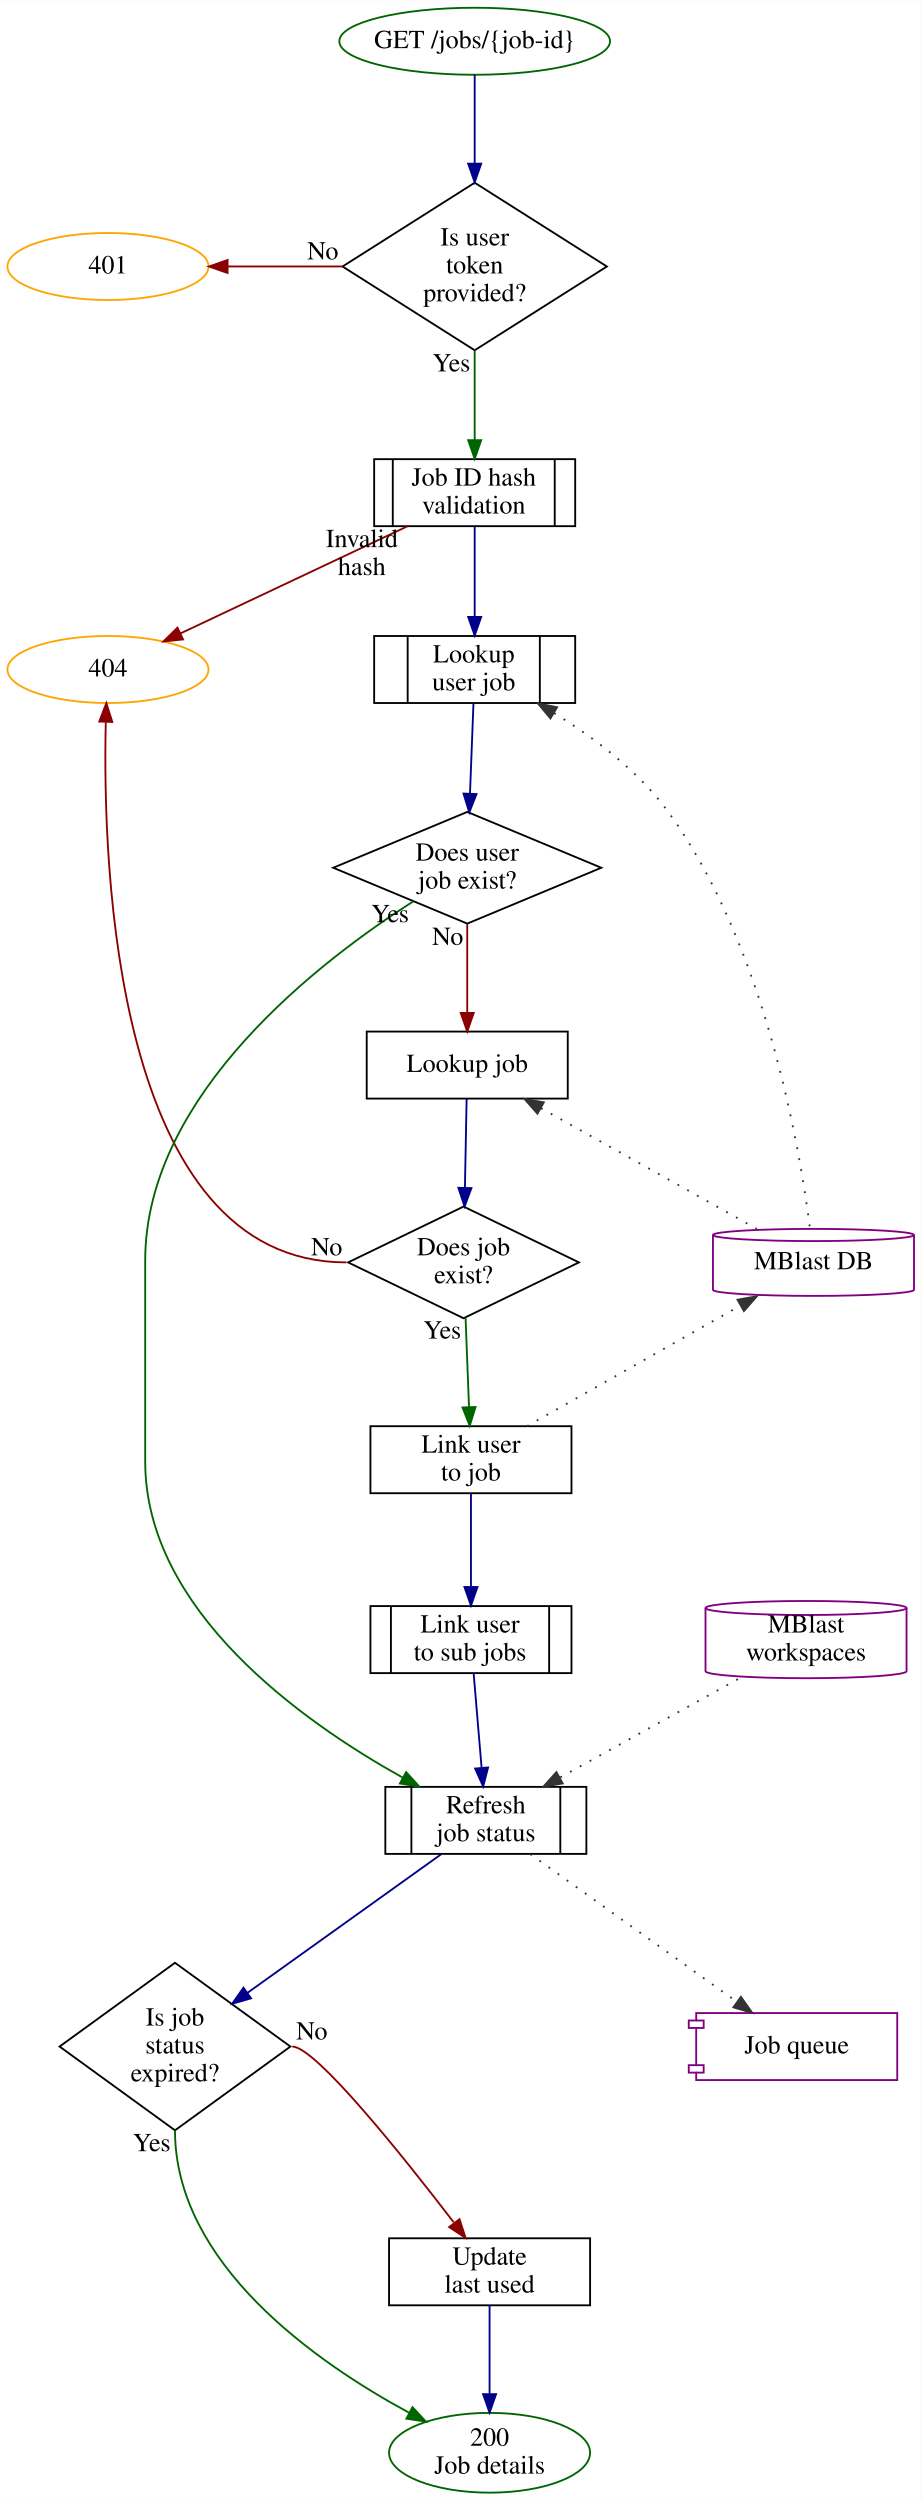
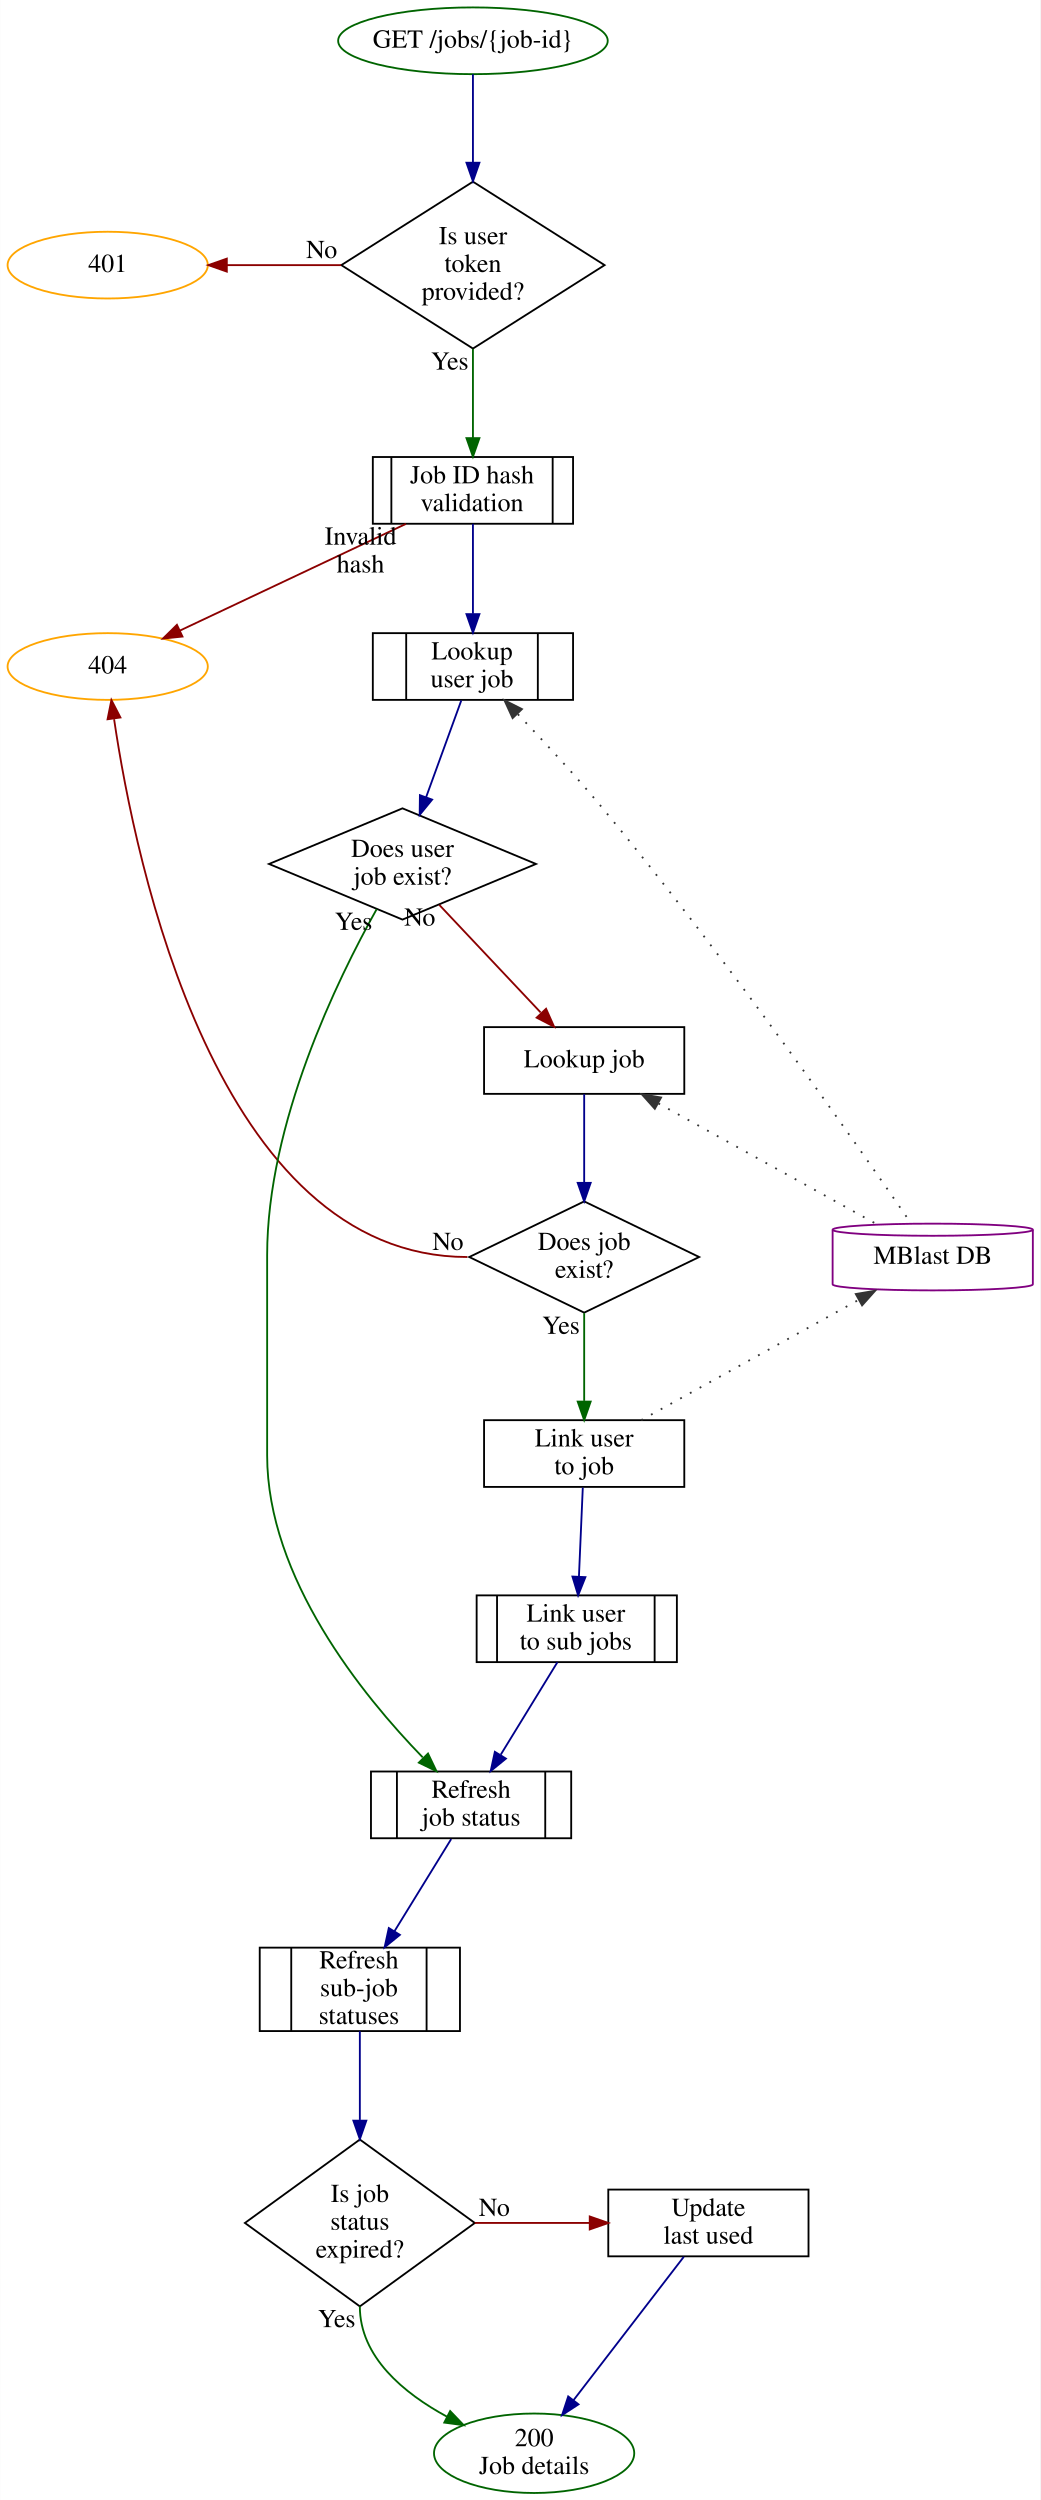
- <svg xmlns="http://www.w3.org/2000/svg" width="495pt" height="1343pt" viewBox="0.00 0.00 495.00 1342.68">
-   <g id="graph0" class="graph" transform="scale(1 1) rotate(0) translate(4 1338.68)">
-     <polygon fill="white" stroke="transparent" points="-4,4 -4,-1338.68 491,-1338.68 491,4 -4,4" />
+ <svg xmlns="http://www.w3.org/2000/svg" width="561pt" height="1348pt" viewBox="0.00 0.00 561.00 1348.43">
+   <g id="graph0" class="graph" transform="scale(1 1) rotate(0) translate(4 1344.43)">
+     <polygon fill="white" stroke="transparent" points="-4,4 -4,-1344.43 557,-1344.43 557,4 -4,4" />
    <g id="node1" class="node">
-       <ellipse fill="none" stroke="orange" cx="54" cy="-1195.68" rx="54" ry="18" />
-       <text text-anchor="middle" x="54" y="-1191.98" font-family="Times,serif" font-size="14.00">401</text>
+       <ellipse fill="none" stroke="orange" cx="54" cy="-1201.43" rx="54" ry="18" />
+       <text text-anchor="middle" x="54" y="-1197.73" font-family="Times,serif" font-size="14.00">401</text>
    </g>
    <g id="node2" class="node">
-       <ellipse fill="none" stroke="orange" cx="54" cy="-979.18" rx="54" ry="18" />
-       <text text-anchor="middle" x="54" y="-975.48" font-family="Times,serif" font-size="14.00">404</text>
+       <ellipse fill="none" stroke="orange" cx="54" cy="-984.93" rx="54" ry="18" />
+       <text text-anchor="middle" x="54" y="-981.23" font-family="Times,serif" font-size="14.00">404</text>
+     </g>
+     <g id="node6" class="node">
+       <polygon fill="none" stroke="black" points="251,-1246.43 180,-1201.43 251,-1156.43 322,-1201.43 251,-1246.43" />
+       <text text-anchor="middle" x="251" y="-1212.73" font-family="Times,serif" font-size="14.00">Is user</text>
+       <text text-anchor="middle" x="251" y="-1197.73" font-family="Times,serif" font-size="14.00">token</text>
+       <text text-anchor="middle" x="251" y="-1182.73" font-family="Times,serif" font-size="14.00">provided?</text>
+     </g>
+     <g id="edge3" class="edge">
+       <path fill="none" stroke="darkred" d="M118.33,-1201.43C138.85,-1201.43 159.38,-1201.43 179.9,-1201.43" />
+       <polygon fill="darkred" stroke="darkred" points="118.25,-1197.93 108.25,-1201.43 118.25,-1204.93 118.25,-1197.93" />
+       <text text-anchor="middle" x="169.4" y="-1205.23" font-family="Times,serif" font-size="14.00">No</text>
+     </g>
+     <g id="node10" class="node">
+       <polygon fill="none" stroke="black" points="213,-908.43 141,-878.43 213,-848.43 285,-878.43 213,-908.43" />
+       <text text-anchor="middle" x="213" y="-882.23" font-family="Times,serif" font-size="14.00">Does user</text>
+       <text text-anchor="middle" x="213" y="-867.23" font-family="Times,serif" font-size="14.00">job exist?</text>
+     </g>
+     <g id="node11" class="node">
+       <polygon fill="none" stroke="black" points="311,-696.43 249,-666.43 311,-636.43 373,-666.43 311,-696.43" />
+       <text text-anchor="middle" x="311" y="-670.23" font-family="Times,serif" font-size="14.00">Does job</text>
+       <text text-anchor="middle" x="311" y="-655.23" font-family="Times,serif" font-size="14.00">exist?</text>
+     </g>
+     <g id="edge13" class="edge">
+       <path fill="none" stroke="darkred" d="M57.45,-956.51C68.83,-879.44 112.55,-666.43 248,-666.43" />
+       <polygon fill="darkred" stroke="darkred" points="53.92,-956.47 56,-966.86 60.86,-957.44 53.92,-956.47" />
+       <text text-anchor="middle" x="237.5" y="-670.23" font-family="Times,serif" font-size="14.00">No</text>
+     </g>
+     <g id="node3" class="node">
+       <ellipse fill="none" stroke="darkgreen" cx="284" cy="-21.21" rx="54" ry="21.43" />
+       <text text-anchor="middle" x="284" y="-25.01" font-family="Times,serif" font-size="14.00">200</text>
+       <text text-anchor="middle" x="284" y="-10.01" font-family="Times,serif" font-size="14.00">Job details</text>
+     </g>
+     <g id="node4" class="node">
+       <path fill="none" stroke="purple" d="M553,-681.15C553,-682.96 528.8,-684.43 499,-684.43 469.2,-684.43 445,-682.96 445,-681.15 445,-681.15 445,-651.7 445,-651.7 445,-649.89 469.2,-648.43 499,-648.43 528.8,-648.43 553,-649.89 553,-651.7 553,-651.7 553,-681.15 553,-681.15" />
+       <path fill="none" stroke="purple" d="M553,-681.15C553,-679.35 528.8,-677.88 499,-677.88 469.2,-677.88 445,-679.35 445,-681.15" />
+       <text text-anchor="middle" x="499" y="-662.73" font-family="Times,serif" font-size="14.00">MBlast DB</text>
+     </g>
+     <g id="node17" class="node">
+       <polygon fill="none" stroke="black" points="432,-163.43 324,-163.43 324,-127.43 432,-127.43 432,-163.43" />
+       <text text-anchor="middle" x="378" y="-149.23" font-family="Times,serif" font-size="14.00">Update</text>
+       <text text-anchor="middle" x="378" y="-134.23" font-family="Times,serif" font-size="14.00">last used</text>
+     </g>
+     <g id="node5" class="node">
+       <ellipse fill="none" stroke="darkgreen" cx="251" cy="-1322.43" rx="72.71" ry="18" />
+       <text text-anchor="middle" x="251" y="-1318.73" font-family="Times,serif" font-size="14.00">GET /jobs/{job-id}</text>
+     </g>
+     <g id="edge1" class="edge">
+       <path fill="none" stroke="darkblue" d="M251,-1304.38C251,-1291.81 251,-1273.96 251,-1256.7" />
+       <polygon fill="darkblue" stroke="darkblue" points="254.5,-1256.66 251,-1246.66 247.5,-1256.66 254.5,-1256.66" />
+     </g>
+     <g id="node7" class="node">
+       <polygon fill="none" stroke="black" points="197,-1061.93 197,-1097.93 305,-1097.93 305,-1061.93 197,-1061.93" />
+       <text text-anchor="middle" x="202" y="-1076.23" font-family="Times,serif" font-size="14.00"> </text>
+       <polyline fill="none" stroke="black" points="207,-1061.93 207,-1097.93 " />
+       <text text-anchor="middle" x="250.5" y="-1083.73" font-family="Times,serif" font-size="14.00">Job ID hash</text>
+       <text text-anchor="middle" x="250.5" y="-1068.73" font-family="Times,serif" font-size="14.00">validation</text>
+       <polyline fill="none" stroke="black" points="294,-1061.93 294,-1097.93 " />
+       <text text-anchor="middle" x="299.5" y="-1076.23" font-family="Times,serif" font-size="14.00"> </text>
+     </g>
+     <g id="edge2" class="edge">
+       <path fill="none" stroke="darkgreen" d="M251,-1156.27C251,-1140.16 251,-1122.43 251,-1108.22" />
+       <polygon fill="darkgreen" stroke="darkgreen" points="254.5,-1108.12 251,-1098.12 247.5,-1108.12 254.5,-1108.12" />
+       <text text-anchor="middle" x="238.5" y="-1145.07" font-family="Times,serif" font-size="14.00">Yes</text>
+     </g>
+     <g id="edge5" class="edge">
+       <path fill="none" stroke="darkred" d="M214.87,-1061.87C180.3,-1045.55 128.33,-1021.01 92.87,-1004.28" />
+       <polygon fill="darkred" stroke="darkred" points="94.33,-1001.09 83.79,-999.99 91.34,-1007.42 94.33,-1001.09" />
+       <text text-anchor="middle" x="190.37" y="-1050.67" font-family="Times,serif" font-size="14.00">Invalid</text>
+       <text text-anchor="middle" x="190.37" y="-1035.67" font-family="Times,serif" font-size="14.00">hash</text>
    </g>
    <g id="node8" class="node">
-       <polygon fill="none" stroke="black" points="251,-1240.68 180,-1195.68 251,-1150.68 322,-1195.68 251,-1240.68" />
-       <text text-anchor="middle" x="251" y="-1206.98" font-family="Times,serif" font-size="14.00">Is user</text>
-       <text text-anchor="middle" x="251" y="-1191.98" font-family="Times,serif" font-size="14.00">token</text>
-       <text text-anchor="middle" x="251" y="-1176.98" font-family="Times,serif" font-size="14.00">provided?</text>
-     </g>
-     <g id="edge3" class="edge">
-       <path fill="none" stroke="darkred" d="M118.33,-1195.68C138.85,-1195.68 159.38,-1195.68 179.9,-1195.68" />
-       <polygon fill="darkred" stroke="darkred" points="118.25,-1192.18 108.25,-1195.68 118.25,-1199.18 118.25,-1192.18" />
-       <text text-anchor="middle" x="169.4" y="-1199.48" font-family="Times,serif" font-size="14.00">No</text>
+       <polygon fill="none" stroke="black" points="197,-966.93 197,-1002.93 305,-1002.93 305,-966.93 197,-966.93" />
+       <text text-anchor="middle" x="206" y="-981.23" font-family="Times,serif" font-size="14.00"> </text>
+       <polyline fill="none" stroke="black" points="215,-966.93 215,-1002.93 " />
+       <text text-anchor="middle" x="250.5" y="-988.73" font-family="Times,serif" font-size="14.00">Lookup</text>
+       <text text-anchor="middle" x="250.5" y="-973.73" font-family="Times,serif" font-size="14.00">user job</text>
+       <polyline fill="none" stroke="black" points="286,-966.93 286,-1002.93 " />
+       <text text-anchor="middle" x="295.5" y="-981.23" font-family="Times,serif" font-size="14.00"> </text>
+     </g>
+     <g id="edge4" class="edge">
+       <path fill="none" stroke="darkblue" d="M251,-1061.87C251,-1048.32 251,-1029.11 251,-1013.4" />
+       <polygon fill="darkblue" stroke="darkblue" points="254.5,-1013.19 251,-1003.19 247.5,-1013.19 254.5,-1013.19" />
+     </g>
+     <g id="edge7" class="edge">
+       <path fill="none" stroke="#333333" stroke-dasharray="1,5" d="M275.25,-959.19C289.07,-944.74 306.47,-925.96 321,-908.43 387.87,-827.72 459.75,-724.75 487.32,-684.57" />
+       <polygon fill="#333333" stroke="#333333" points="272.4,-957.1 267.98,-966.73 277.44,-961.96 272.4,-957.1" />
+     </g>
+     <g id="edge6" class="edge">
+       <path fill="none" stroke="darkblue" d="M244.73,-966.67C239.57,-952.49 232.09,-931.93 225.7,-914.34" />
+       <polygon fill="darkblue" stroke="darkblue" points="228.98,-913.13 222.27,-904.93 222.4,-915.52 228.98,-913.13" />
+     </g>
+     <g id="node9" class="node">
+       <polygon fill="none" stroke="black" points="365,-790.43 257,-790.43 257,-754.43 365,-754.43 365,-790.43" />
+       <text text-anchor="middle" x="311" y="-768.73" font-family="Times,serif" font-size="14.00">Lookup job</text>
+     </g>
+     <g id="edge11" class="edge">
+       <path fill="none" stroke="#333333" stroke-dasharray="1,5" d="M351.05,-749.27C386.09,-729.89 436.25,-702.14 468.22,-684.45" />
+       <polygon fill="#333333" stroke="#333333" points="349.1,-746.35 342.04,-754.25 352.49,-752.47 349.1,-746.35" />
+     </g>
+     <g id="edge10" class="edge">
+       <path fill="none" stroke="darkblue" d="M311,-754.25C311,-741.38 311,-723.24 311,-706.86" />
+       <polygon fill="darkblue" stroke="darkblue" points="314.5,-706.43 311,-696.43 307.5,-706.43 314.5,-706.43" />
+     </g>
+     <g id="edge9" class="edge">
+       <path fill="none" stroke="darkred" d="M232.83,-856.38C248.64,-839.6 270.83,-816.06 287.52,-798.34" />
+       <polygon fill="darkred" stroke="darkred" points="290.45,-800.33 294.77,-790.65 285.36,-795.53 290.45,-800.33" />
+       <text text-anchor="middle" x="222.33" y="-845.18" font-family="Times,serif" font-size="14.00">No</text>
+     </g>
+     <g id="node12" class="node">
+       <polygon fill="none" stroke="black" points="196,-352.93 196,-388.93 304,-388.93 304,-352.93 196,-352.93" />
+       <text text-anchor="middle" x="203" y="-367.23" font-family="Times,serif" font-size="14.00"> </text>
+       <polyline fill="none" stroke="black" points="210,-352.93 210,-388.93 " />
+       <text text-anchor="middle" x="250" y="-374.73" font-family="Times,serif" font-size="14.00">Refresh</text>
+       <text text-anchor="middle" x="250" y="-359.73" font-family="Times,serif" font-size="14.00">job status</text>
+       <polyline fill="none" stroke="black" points="290,-352.93 290,-388.93 " />
+       <text text-anchor="middle" x="297" y="-367.23" font-family="Times,serif" font-size="14.00"> </text>
+     </g>
+     <g id="edge8" class="edge">
+       <path fill="none" stroke="darkgreen" d="M199.1,-854.1C177.92,-816.28 140,-738.64 140,-667.43 140,-667.43 140,-667.43 140,-559.43 140,-493.39 191.39,-430.03 223.92,-396.54" />
+       <polygon fill="darkgreen" stroke="darkgreen" points="226.77,-398.63 231.34,-389.08 221.81,-393.7 226.77,-398.63" />
+       <text text-anchor="middle" x="186.6" y="-842.9" font-family="Times,serif" font-size="14.00">Yes</text>
+     </g>
+     <g id="node14" class="node">
+       <polygon fill="none" stroke="black" points="365,-578.43 257,-578.43 257,-542.43 365,-542.43 365,-578.43" />
+       <text text-anchor="middle" x="311" y="-564.23" font-family="Times,serif" font-size="14.00">Link user</text>
+       <text text-anchor="middle" x="311" y="-549.23" font-family="Times,serif" font-size="14.00">to job</text>
+     </g>
+     <g id="edge12" class="edge">
+       <path fill="none" stroke="darkgreen" d="M311,-636.18C311,-621.34 311,-603.42 311,-588.84" />
+       <polygon fill="darkgreen" stroke="darkgreen" points="314.5,-588.46 311,-578.46 307.5,-588.46 314.5,-588.46" />
+       <text text-anchor="middle" x="298.5" y="-624.98" font-family="Times,serif" font-size="14.00">Yes</text>
    </g>
    <g id="node13" class="node">
-       <polygon fill="none" stroke="black" points="245,-690.68 183,-660.68 245,-630.68 307,-660.68 245,-690.68" />
-       <text text-anchor="middle" x="245" y="-664.48" font-family="Times,serif" font-size="14.00">Does job</text>
-       <text text-anchor="middle" x="245" y="-649.48" font-family="Times,serif" font-size="14.00">exist?</text>
-     </g>
-     <g id="edge13" class="edge">
-       <path fill="none" stroke="darkred" d="M52.82,-950.76C51.03,-873.69 57.38,-660.68 182,-660.68" />
-       <polygon fill="darkred" stroke="darkred" points="49.33,-951.22 53.12,-961.11 56.32,-951.01 49.33,-951.22" />
-       <text text-anchor="middle" x="171.5" y="-664.48" font-family="Times,serif" font-size="14.00">No</text>
-     </g>
-     <g id="node3" class="node">
-       <ellipse fill="none" stroke="darkgreen" cx="259" cy="-21.21" rx="54" ry="21.43" />
-       <text text-anchor="middle" x="259" y="-25.01" font-family="Times,serif" font-size="14.00">200</text>
-       <text text-anchor="middle" x="259" y="-10.01" font-family="Times,serif" font-size="14.00">Job details</text>
-     </g>
-     <g id="node4" class="node">
-       <path fill="none" stroke="purple" d="M487,-675.4C487,-677.21 462.8,-678.68 433,-678.68 403.2,-678.68 379,-677.21 379,-675.4 379,-675.4 379,-645.95 379,-645.95 379,-644.14 403.2,-642.68 433,-642.68 462.8,-642.68 487,-644.14 487,-645.95 487,-645.95 487,-675.4 487,-675.4" />
-       <path fill="none" stroke="purple" d="M487,-675.4C487,-673.6 462.8,-672.13 433,-672.13 403.2,-672.13 379,-673.6 379,-675.4" />
-       <text text-anchor="middle" x="433" y="-656.98" font-family="Times,serif" font-size="14.00">MBlast DB</text>
-     </g>
-     <g id="node5" class="node">
-       <path fill="none" stroke="purple" d="M483,-475.03C483,-477.11 458.8,-478.8 429,-478.8 399.2,-478.8 375,-477.11 375,-475.03 375,-475.03 375,-441.07 375,-441.07 375,-438.99 399.2,-437.3 429,-437.3 458.8,-437.3 483,-438.99 483,-441.07 483,-441.07 483,-475.03 483,-475.03" />
-       <path fill="none" stroke="purple" d="M483,-475.03C483,-472.95 458.8,-471.26 429,-471.26 399.2,-471.26 375,-472.95 375,-475.03" />
-       <text text-anchor="middle" x="429" y="-461.85" font-family="Times,serif" font-size="14.00">MBlast</text>
-       <text text-anchor="middle" x="429" y="-446.85" font-family="Times,serif" font-size="14.00">workspaces</text>
-     </g>
-     <g id="node6" class="node">
-       <polygon fill="none" stroke="purple" points="478,-257.43 370,-257.43 370,-253.43 366,-253.43 366,-249.43 370,-249.43 370,-229.43 366,-229.43 366,-225.43 370,-225.43 370,-221.43 478,-221.43 478,-257.43" />
-       <polyline fill="none" stroke="purple" points="370,-253.43 374,-253.43 374,-249.43 370,-249.43 " />
-       <polyline fill="none" stroke="purple" points="370,-229.43 374,-229.43 374,-225.43 370,-225.43 " />
-       <text text-anchor="middle" x="424" y="-235.73" font-family="Times,serif" font-size="14.00">Job queue</text>
-     </g>
-     <g id="node7" class="node">
-       <ellipse fill="none" stroke="darkgreen" cx="251" cy="-1316.68" rx="72.71" ry="18" />
-       <text text-anchor="middle" x="251" y="-1312.98" font-family="Times,serif" font-size="14.00">GET /jobs/{job-id}</text>
-     </g>
-     <g id="edge1" class="edge">
-       <path fill="none" stroke="darkblue" d="M251,-1298.63C251,-1286.06 251,-1268.21 251,-1250.95" />
-       <polygon fill="darkblue" stroke="darkblue" points="254.5,-1250.91 251,-1240.91 247.5,-1250.91 254.5,-1250.91" />
-     </g>
-     <g id="node9" class="node">
-       <polygon fill="none" stroke="black" points="197,-1056.18 197,-1092.18 305,-1092.18 305,-1056.18 197,-1056.18" />
-       <text text-anchor="middle" x="202" y="-1070.48" font-family="Times,serif" font-size="14.00"> </text>
-       <polyline fill="none" stroke="black" points="207,-1056.18 207,-1092.18 " />
-       <text text-anchor="middle" x="250.5" y="-1077.98" font-family="Times,serif" font-size="14.00">Job ID hash</text>
-       <text text-anchor="middle" x="250.5" y="-1062.98" font-family="Times,serif" font-size="14.00">validation</text>
-       <polyline fill="none" stroke="black" points="294,-1056.18 294,-1092.18 " />
-       <text text-anchor="middle" x="299.5" y="-1070.48" font-family="Times,serif" font-size="14.00"> </text>
-     </g>
-     <g id="edge2" class="edge">
-       <path fill="none" stroke="darkgreen" d="M251,-1150.52C251,-1134.41 251,-1116.68 251,-1102.47" />
-       <polygon fill="darkgreen" stroke="darkgreen" points="254.5,-1102.37 251,-1092.37 247.5,-1102.37 254.5,-1102.37" />
-       <text text-anchor="middle" x="238.5" y="-1139.32" font-family="Times,serif" font-size="14.00">Yes</text>
-     </g>
-     <g id="edge5" class="edge">
-       <path fill="none" stroke="darkred" d="M214.87,-1056.12C180.3,-1039.8 128.33,-1015.26 92.87,-998.53" />
-       <polygon fill="darkred" stroke="darkred" points="94.33,-995.34 83.79,-994.24 91.34,-1001.67 94.33,-995.34" />
-       <text text-anchor="middle" x="190.37" y="-1044.92" font-family="Times,serif" font-size="14.00">Invalid</text>
-       <text text-anchor="middle" x="190.37" y="-1029.92" font-family="Times,serif" font-size="14.00">hash</text>
-     </g>
-     <g id="node10" class="node">
-       <polygon fill="none" stroke="black" points="197,-961.18 197,-997.18 305,-997.18 305,-961.18 197,-961.18" />
-       <text text-anchor="middle" x="206" y="-975.48" font-family="Times,serif" font-size="14.00"> </text>
-       <polyline fill="none" stroke="black" points="215,-961.18 215,-997.18 " />
-       <text text-anchor="middle" x="250.5" y="-982.98" font-family="Times,serif" font-size="14.00">Lookup</text>
-       <text text-anchor="middle" x="250.5" y="-967.98" font-family="Times,serif" font-size="14.00">user job</text>
-       <polyline fill="none" stroke="black" points="286,-961.18 286,-997.18 " />
-       <text text-anchor="middle" x="295.5" y="-975.48" font-family="Times,serif" font-size="14.00"> </text>
-     </g>
-     <g id="edge4" class="edge">
-       <path fill="none" stroke="darkblue" d="M251,-1056.12C251,-1042.57 251,-1023.36 251,-1007.65" />
-       <polygon fill="darkblue" stroke="darkblue" points="254.5,-1007.44 251,-997.44 247.5,-1007.44 254.5,-1007.44" />
-     </g>
-     <g id="edge7" class="edge">
-       <path fill="none" stroke="#333333" stroke-dasharray="1,5" d="M293.7,-955.76C314.79,-942.77 339.06,-924.64 355,-902.68 407.58,-830.25 425.85,-720.68 431.14,-678.79" />
-       <polygon fill="#333333" stroke="#333333" points="291.7,-952.88 284.9,-961.01 295.28,-958.9 291.7,-952.88" />
-     </g>
-     <g id="node12" class="node">
-       <polygon fill="none" stroke="black" points="247,-902.68 175,-872.68 247,-842.68 319,-872.68 247,-902.68" />
-       <text text-anchor="middle" x="247" y="-876.48" font-family="Times,serif" font-size="14.00">Does user</text>
-       <text text-anchor="middle" x="247" y="-861.48" font-family="Times,serif" font-size="14.00">job exist?</text>
-     </g>
-     <g id="edge6" class="edge">
-       <path fill="none" stroke="darkblue" d="M250.34,-960.92C249.84,-947.77 249.12,-929.14 248.48,-912.47" />
-       <polygon fill="darkblue" stroke="darkblue" points="251.98,-912.27 248.1,-902.41 244.98,-912.54 251.98,-912.27" />
-     </g>
-     <g id="node11" class="node">
-       <polygon fill="none" stroke="black" points="301,-784.68 193,-784.68 193,-748.68 301,-748.68 301,-784.68" />
-       <text text-anchor="middle" x="247" y="-762.98" font-family="Times,serif" font-size="14.00">Lookup job</text>
-     </g>
-     <g id="edge11" class="edge">
-       <path fill="none" stroke="#333333" stroke-dasharray="1,5" d="M286.63,-743.52C321.29,-724.14 370.92,-696.39 402.55,-678.7" />
-       <polygon fill="#333333" stroke="#333333" points="284.73,-740.57 277.71,-748.5 288.15,-746.68 284.73,-740.57" />
-     </g>
-     <g id="edge10" class="edge">
-       <path fill="none" stroke="darkblue" d="M246.67,-748.5C246.42,-735.63 246.07,-717.49 245.76,-701.11" />
-       <polygon fill="darkblue" stroke="darkblue" points="249.25,-700.61 245.56,-690.68 242.25,-700.75 249.25,-700.61" />
-     </g>
-     <g id="edge9" class="edge">
-       <path fill="none" stroke="darkred" d="M247,-842.43C247,-827.59 247,-809.67 247,-795.09" />
-       <polygon fill="darkred" stroke="darkred" points="250.5,-794.71 247,-784.71 243.5,-794.71 250.5,-794.71" />
-       <text text-anchor="middle" x="236.5" y="-831.23" font-family="Times,serif" font-size="14.00">No</text>
-     </g>
-     <g id="node14" class="node">
-       <polygon fill="none" stroke="black" points="203,-342.93 203,-378.93 311,-378.93 311,-342.93 203,-342.93" />
-       <text text-anchor="middle" x="210" y="-357.23" font-family="Times,serif" font-size="14.00"> </text>
-       <polyline fill="none" stroke="black" points="217,-342.93 217,-378.93 " />
-       <text text-anchor="middle" x="257" y="-364.73" font-family="Times,serif" font-size="14.00">Refresh</text>
-       <text text-anchor="middle" x="257" y="-349.73" font-family="Times,serif" font-size="14.00">job status</text>
-       <polyline fill="none" stroke="black" points="297,-342.93 297,-378.93 " />
-       <text text-anchor="middle" x="304" y="-357.23" font-family="Times,serif" font-size="14.00"> </text>
-     </g>
-     <g id="edge8" class="edge">
-       <path fill="none" stroke="darkgreen" d="M218.04,-854.65C168.79,-823.25 74,-751.19 74,-661.68 74,-661.68 74,-661.68 74,-553.68 74,-473.85 158.02,-414.17 212.2,-383.98" />
-       <polygon fill="darkgreen" stroke="darkgreen" points="214.17,-386.89 221.28,-379.04 210.82,-380.74 214.17,-386.89" />
-       <text text-anchor="middle" x="205.54" y="-843.45" font-family="Times,serif" font-size="14.00">Yes</text>
+       <polygon fill="none" stroke="black" points="136,-248.93 136,-293.93 244,-293.93 244,-248.93 136,-248.93" />
+       <text text-anchor="middle" x="144.5" y="-267.73" font-family="Times,serif" font-size="14.00"> </text>
+       <polyline fill="none" stroke="black" points="153,-248.93 153,-293.93 " />
+       <text text-anchor="middle" x="189.5" y="-282.73" font-family="Times,serif" font-size="14.00">Refresh</text>
+       <text text-anchor="middle" x="189.5" y="-267.73" font-family="Times,serif" font-size="14.00">sub-job</text>
+       <text text-anchor="middle" x="189.5" y="-252.73" font-family="Times,serif" font-size="14.00">statuses</text>
+       <polyline fill="none" stroke="black" points="226,-248.93 226,-293.93 " />
+       <text text-anchor="middle" x="235" y="-267.73" font-family="Times,serif" font-size="14.00"> </text>
+     </g>
+     <g id="edge17" class="edge">
+       <path fill="none" stroke="darkblue" d="M239.27,-352.5C230.8,-338.72 218.76,-319.17 208.71,-302.83" />
+       <polygon fill="darkblue" stroke="darkblue" points="211.59,-300.82 203.36,-294.14 205.62,-304.49 211.59,-300.82" />
+     </g>
+     <g id="node16" class="node">
+       <polygon fill="none" stroke="black" points="190,-190.43 128,-145.43 190,-100.43 252,-145.43 190,-190.43" />
+       <text text-anchor="middle" x="190" y="-156.73" font-family="Times,serif" font-size="14.00">Is job</text>
+       <text text-anchor="middle" x="190" y="-141.73" font-family="Times,serif" font-size="14.00">status</text>
+       <text text-anchor="middle" x="190" y="-126.73" font-family="Times,serif" font-size="14.00">expired?</text>
+     </g>
+     <g id="edge18" class="edge">
+       <path fill="none" stroke="darkblue" d="M190,-248.83C190,-235.55 190,-217.9 190,-201" />
+       <polygon fill="darkblue" stroke="darkblue" points="193.5,-200.62 190,-190.62 186.5,-200.62 193.5,-200.62" />
+     </g>
+     <g id="edge15" class="edge">
+       <path fill="none" stroke="#333333" stroke-dasharray="1,5" d="M341.78,-578.45C373.75,-596.14 423.91,-623.89 458.95,-643.27" />
+       <polygon fill="#333333" stroke="#333333" points="457.51,-646.47 467.96,-648.25 460.9,-640.35 457.51,-646.47" />
    </g>
    <g id="node15" class="node">
-       <polygon fill="none" stroke="black" points="303,-572.68 195,-572.68 195,-536.68 303,-536.68 303,-572.68" />
-       <text text-anchor="middle" x="249" y="-558.48" font-family="Times,serif" font-size="14.00">Link user</text>
-       <text text-anchor="middle" x="249" y="-543.48" font-family="Times,serif" font-size="14.00">to job</text>
-     </g>
-     <g id="edge12" class="edge">
-       <path fill="none" stroke="darkgreen" d="M246.1,-630.98C246.68,-615.98 247.38,-597.73 247.95,-582.94" />
-       <polygon fill="darkgreen" stroke="darkgreen" points="251.45,-583.02 248.34,-572.89 244.46,-582.75 251.45,-583.02" />
-       <text text-anchor="middle" x="233.6" y="-619.78" font-family="Times,serif" font-size="14.00">Yes</text>
+       <polygon fill="none" stroke="black" points="253,-447.93 253,-483.93 361,-483.93 361,-447.93 253,-447.93" />
+       <text text-anchor="middle" x="258.5" y="-462.23" font-family="Times,serif" font-size="14.00"> </text>
+       <polyline fill="none" stroke="black" points="264,-447.93 264,-483.93 " />
+       <text text-anchor="middle" x="306.5" y="-469.73" font-family="Times,serif" font-size="14.00">Link user</text>
+       <text text-anchor="middle" x="306.5" y="-454.73" font-family="Times,serif" font-size="14.00">to sub jobs</text>
+       <polyline fill="none" stroke="black" points="349,-447.93 349,-483.93 " />
+       <text text-anchor="middle" x="355" y="-462.23" font-family="Times,serif" font-size="14.00"> </text>
+     </g>
+     <g id="edge14" class="edge">
+       <path fill="none" stroke="darkblue" d="M310.25,-542.03C309.66,-528.51 308.84,-509.51 308.17,-494" />
+       <polygon fill="darkblue" stroke="darkblue" points="311.66,-493.77 307.74,-483.93 304.67,-494.08 311.66,-493.77" />
+     </g>
+     <g id="edge16" class="edge">
+       <path fill="none" stroke="darkblue" d="M296.55,-447.87C288,-433.93 275.78,-413.99 266.01,-398.04" />
+       <polygon fill="darkblue" stroke="darkblue" points="268.79,-395.89 260.58,-389.19 262.82,-399.55 268.79,-395.89" />
+     </g>
+     <g id="edge20" class="edge">
+       <path fill="none" stroke="darkgreen" d="M190,-100.43C190,-73.22 213.55,-53.66 237.07,-40.9" />
+       <polygon fill="darkgreen" stroke="darkgreen" points="238.71,-43.99 246.04,-36.34 235.54,-37.75 238.71,-43.99" />
+       <text text-anchor="middle" x="177.5" y="-89.23" font-family="Times,serif" font-size="14.00">Yes</text>
    </g>
    <g id="edge19" class="edge">
-       <path fill="none" stroke="#333333" stroke-dasharray="1,5" d="M296.98,-384.04C326.27,-400.24 365.67,-422.02 393.78,-437.57" />
-       <polygon fill="#333333" stroke="#333333" points="298.29,-380.77 287.85,-378.99 294.91,-386.89 298.29,-380.77" />
-     </g>
-     <g id="edge18" class="edge">
-       <path fill="none" stroke="#333333" stroke-dasharray="1,5" d="M280.93,-342.8C310.07,-321.95 359.41,-286.64 391.85,-263.43" />
-       <polygon fill="#333333" stroke="#333333" points="394.02,-266.18 400.12,-257.52 389.95,-260.49 394.02,-266.18" />
-     </g>
-     <g id="node17" class="node">
-       <polygon fill="none" stroke="black" points="90,-284.43 28,-239.43 90,-194.43 152,-239.43 90,-284.43" />
-       <text text-anchor="middle" x="90" y="-250.73" font-family="Times,serif" font-size="14.00">Is job</text>
-       <text text-anchor="middle" x="90" y="-235.73" font-family="Times,serif" font-size="14.00">status</text>
-       <text text-anchor="middle" x="90" y="-220.73" font-family="Times,serif" font-size="14.00">expired?</text>
-     </g>
-     <g id="edge17" class="edge">
-       <path fill="none" stroke="darkblue" d="M233.07,-342.8C205.92,-323.37 161.22,-291.39 129.01,-268.34" />
-       <polygon fill="darkblue" stroke="darkblue" points="130.86,-265.36 120.69,-262.39 126.79,-271.05 130.86,-265.36" />
-     </g>
-     <g id="node18" class="node">
-       <polygon fill="none" stroke="black" points="313,-136.43 205,-136.43 205,-100.43 313,-100.43 313,-136.43" />
-       <text text-anchor="middle" x="259" y="-122.23" font-family="Times,serif" font-size="14.00">Update</text>
-       <text text-anchor="middle" x="259" y="-107.23" font-family="Times,serif" font-size="14.00">last used</text>
-     </g>
-     <g id="edge15" class="edge">
-       <path fill="none" stroke="#333333" stroke-dasharray="1,5" d="M279.12,-572.7C310.41,-590.39 359.51,-618.14 393.8,-637.52" />
-       <polygon fill="#333333" stroke="#333333" points="392.19,-640.63 402.62,-642.5 395.63,-634.54 392.19,-640.63" />
-     </g>
-     <g id="node16" class="node">
-       <polygon fill="none" stroke="black" points="195,-440.05 195,-476.05 303,-476.05 303,-440.05 195,-440.05" />
-       <text text-anchor="middle" x="200.5" y="-454.35" font-family="Times,serif" font-size="14.00"> </text>
-       <polyline fill="none" stroke="black" points="206,-440.05 206,-476.05 " />
-       <text text-anchor="middle" x="248.5" y="-461.85" font-family="Times,serif" font-size="14.00">Link user</text>
-       <text text-anchor="middle" x="248.5" y="-446.85" font-family="Times,serif" font-size="14.00">to sub jobs</text>
-       <polyline fill="none" stroke="black" points="291,-440.05 291,-476.05 " />
-       <text text-anchor="middle" x="297" y="-454.35" font-family="Times,serif" font-size="14.00"> </text>
-     </g>
-     <g id="edge14" class="edge">
-       <path fill="none" stroke="darkblue" d="M249,-536.32C249,-522.45 249,-502.74 249,-486.7" />
-       <polygon fill="darkblue" stroke="darkblue" points="252.5,-486.3 249,-476.3 245.5,-486.3 252.5,-486.3" />
-     </g>
-     <g id="edge16" class="edge">
-       <path fill="none" stroke="darkblue" d="M250.43,-440.04C251.62,-425.93 253.33,-405.59 254.71,-389.2" />
-       <polygon fill="darkblue" stroke="darkblue" points="258.2,-389.36 255.56,-379.11 251.23,-388.78 258.2,-389.36" />
+       <path fill="none" stroke="darkred" d="M252,-145.43C280.38,-145.43 289.88,-145.43 313.98,-145.43" />
+       <polygon fill="darkred" stroke="darkred" points="314,-148.93 324,-145.43 314,-141.93 314,-148.93" />
+       <text text-anchor="middle" x="262.5" y="-149.23" font-family="Times,serif" font-size="14.00">No</text>
    </g>
    <g id="edge21" class="edge">
-       <path fill="none" stroke="darkgreen" d="M90,-194.43C90,-122.65 165.7,-69.81 215.77,-42.71" />
-       <polygon fill="darkgreen" stroke="darkgreen" points="217.59,-45.71 224.8,-37.95 214.32,-39.52 217.59,-45.71" />
-       <text text-anchor="middle" x="77.5" y="-183.23" font-family="Times,serif" font-size="14.00">Yes</text>
-     </g>
-     <g id="edge20" class="edge">
-       <path fill="none" stroke="darkred" d="M153,-239.43C165.49,-239.43 212.71,-180.25 239.72,-145.01" />
-       <polygon fill="darkred" stroke="darkred" points="242.84,-146.69 246.12,-136.62 237.27,-142.45 242.84,-146.69" />
-       <text text-anchor="middle" x="163.5" y="-243.23" font-family="Times,serif" font-size="14.00">No</text>
-     </g>
-     <g id="edge22" class="edge">
-       <path fill="none" stroke="darkblue" d="M259,-100.4C259,-87.28 259,-68.78 259,-53.06" />
-       <polygon fill="darkblue" stroke="darkblue" points="262.5,-52.73 259,-42.73 255.5,-52.73 262.5,-52.73" />
+       <path fill="none" stroke="darkblue" d="M364.73,-127.18C349.25,-107.05 323.45,-73.5 305.18,-49.75" />
+       <polygon fill="darkblue" stroke="darkblue" points="307.94,-47.59 299.07,-41.8 302.39,-51.86 307.94,-47.59" />
    </g>
  </g>
</svg>
